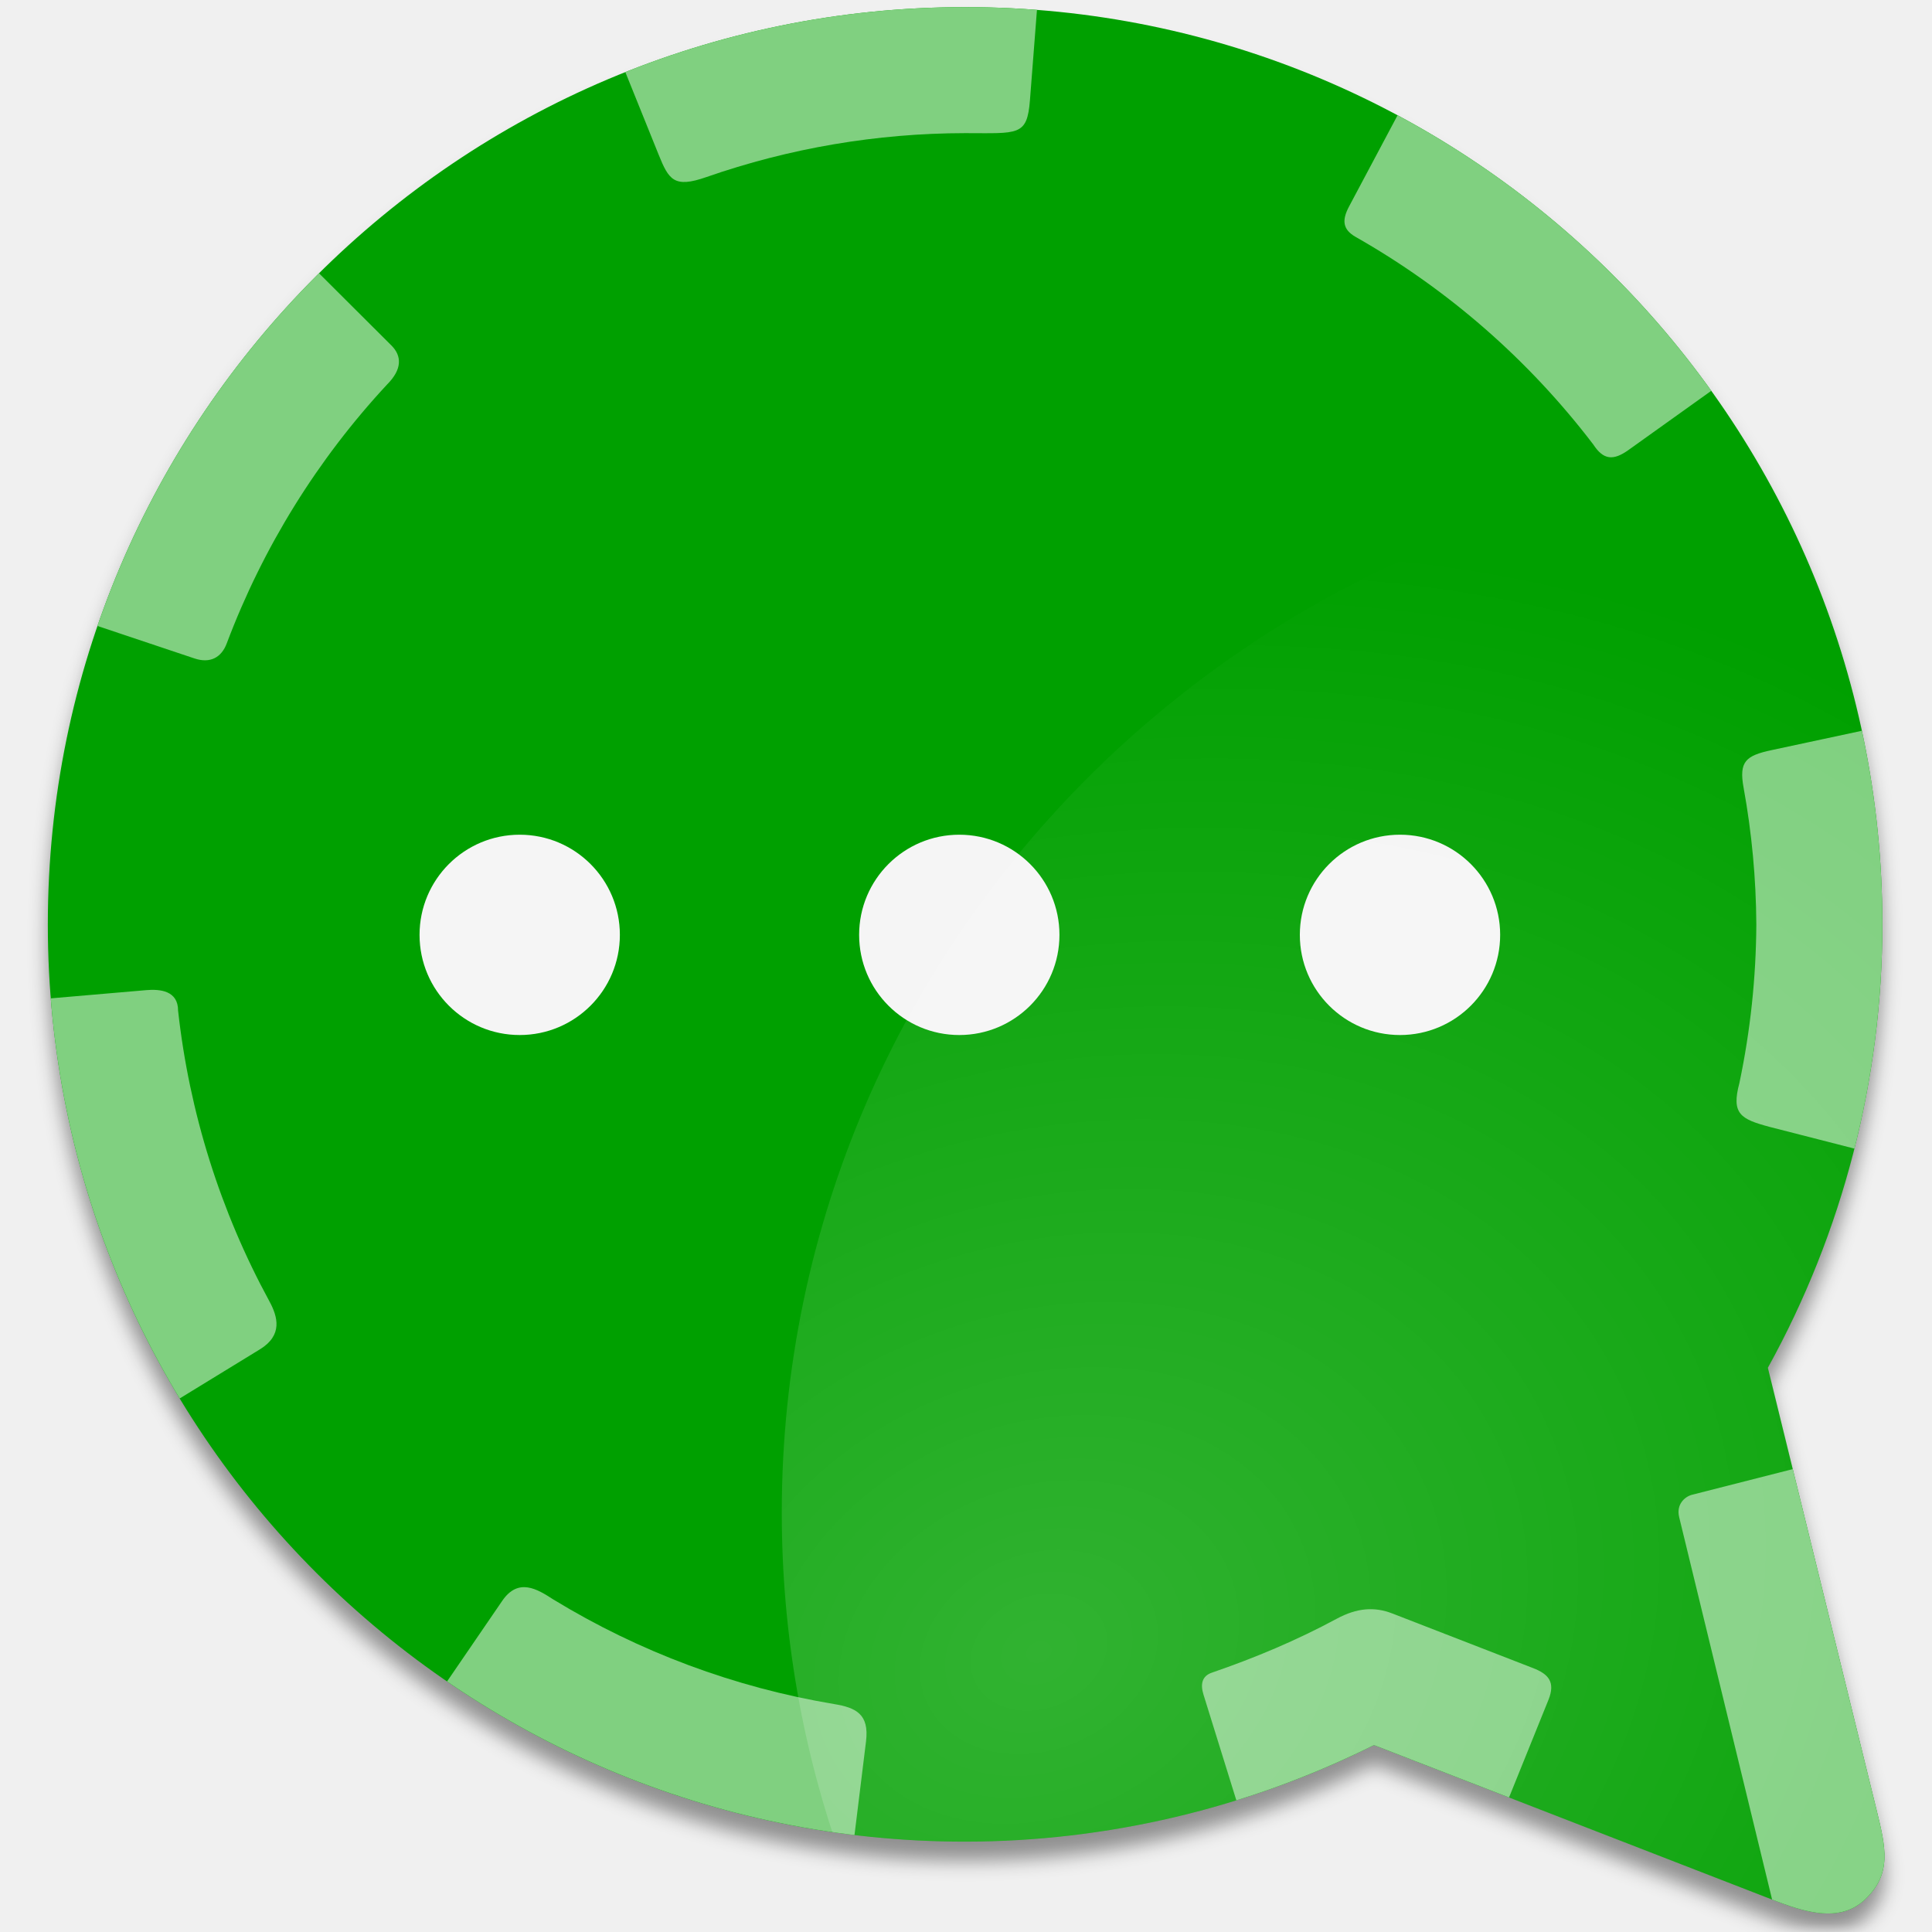
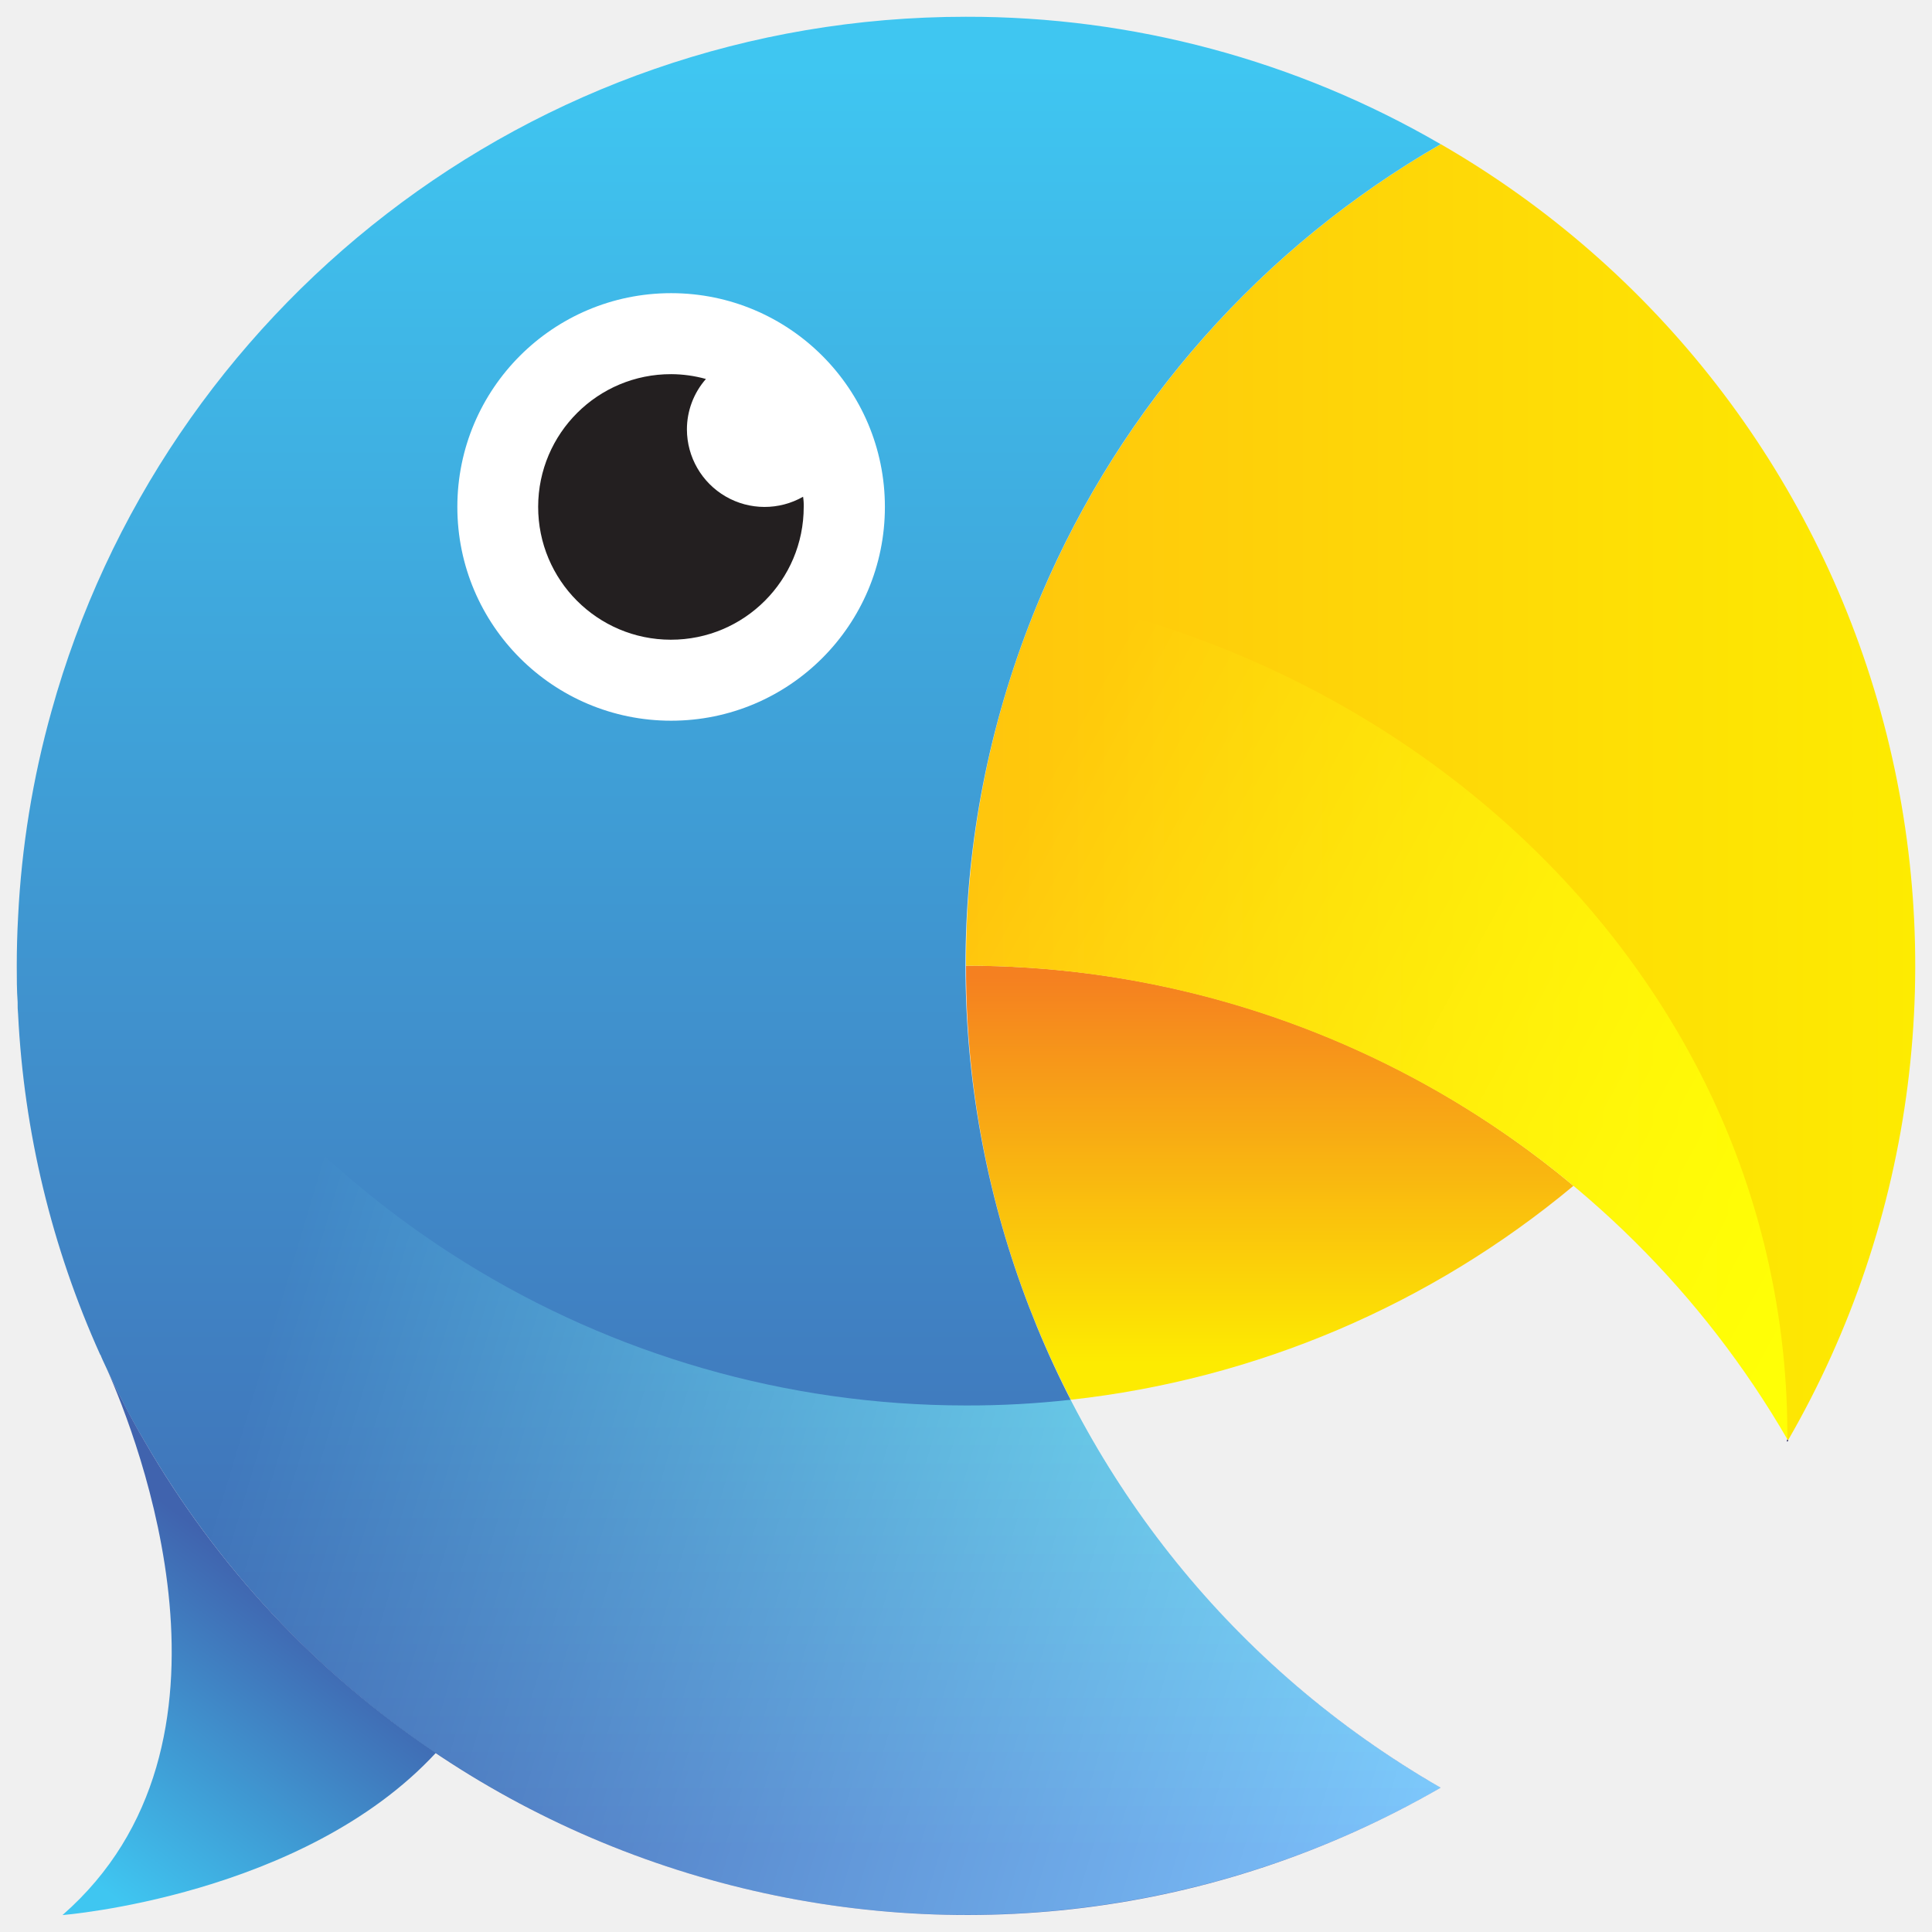
- <svg xmlns="http://www.w3.org/2000/svg" xmlns:ns1="http://www.openswatchbook.org/uri/2009/osb" xmlns:xlink="http://www.w3.org/1999/xlink" width="57mm" height="57mm" viewBox="0 0 201.968 201.968" id="svg4211" version="1.1">
-   <defs id="defs4213">
-     <linearGradient ns1:paint="solid" id="linearGradient5393">
-       <stop id="stop5395" offset="0" style="stop-color:#ffffff;stop-opacity:1;" />
+ <svg xmlns="http://www.w3.org/2000/svg" xmlns:xlink="http://www.w3.org/1999/xlink" id="svg77" width="230.514" height="230.492" version="1.1">
+   <defs id="defs26">
+     <style id="style2">.cls-2{fill:#2d2b70}.cls-8{mix-blend-mode:overlay}</style>
+     <linearGradient id="linear-gradient" x1="566.13" y1="409.16" x2="566.13" y2="493.17" gradientUnits="userSpaceOnUse">
+       <stop offset="0" stop-color="#f58020" id="stop4" />
+       <stop offset="1" stop-color="#fdeb01" id="stop6" />
    </linearGradient>
-     <clipPath id="clipPath4831" clipPathUnits="userSpaceOnUse">
-       <circle style="display:inline;opacity:1;fill:#a00e00;fill-opacity:1;fill-rule:evenodd;stroke:none;stroke-width:4;stroke-linecap:round;stroke-linejoin:round;stroke-miterlimit:4;stroke-dasharray:none;stroke-dashoffset:0;stroke-opacity:1" id="circle4833" cx="883.169" cy="677.196" r="229.81" />
-     </clipPath>
-     <clipPath id="clipPath4859" clipPathUnits="userSpaceOnUse">
-       <circle style="display:inline;opacity:1;fill:#a00e00;fill-opacity:1;fill-rule:evenodd;stroke:none;stroke-width:4;stroke-linecap:round;stroke-linejoin:round;stroke-miterlimit:4;stroke-dasharray:none;stroke-dashoffset:0;stroke-opacity:1" id="circle4861" cx="883.169" cy="677.196" r="229.81" />
-     </clipPath>
-     <clipPath id="clipPath5624" clipPathUnits="userSpaceOnUse">
-       <g style="display:inline" id="g5626" transform="matrix(0.3835576,0,0,0.3835576,-250.6011,-156.1101)">
-         <path id="path5628" d="m 1120.804,772.361 -118.002,103.663 118.579,46.019 c 8.486,3.293 19.652,7.945 27.262,0.714 7.387,-7.019 5.65,-14.138 3.094,-24.541 z" style="display:inline;fill:#4caf50;fill-opacity:1;fill-rule:evenodd;stroke:none;stroke-width:1px;stroke-linecap:butt;stroke-linejoin:miter;stroke-opacity:1" />
-         <circle transform="matrix(1.087857,0,0,1.087857,-57.40199,-79.68648)" clip-path="url(#clipPath4859)" r="229.81" cy="677.196" cx="883.169" id="circle5630" style="display:inline;opacity:1;fill:#4caf50;fill-opacity:1;fill-rule:evenodd;stroke:none;stroke-width:4;stroke-linecap:round;stroke-linejoin:round;stroke-miterlimit:4;stroke-dasharray:none;stroke-dashoffset:0;stroke-opacity:1" />
+     <linearGradient id="linear-gradient-2" x1="499.96" y1="368.93" x2="706.74" y2="368.93" gradientUnits="userSpaceOnUse">
+       <stop offset="0" stop-color="#ffc50d" id="stop9" />
+       <stop offset="1" stop-color="#fdeb01" id="stop11" />
+     </linearGradient>
+     <linearGradient id="linear-gradient-3" x1="448.32" y1="210.56" x2="448.32" y2="599.59" gradientUnits="userSpaceOnUse">
+       <stop offset="0" stop-color="#3fc6f1" id="stop14" />
+       <stop offset="1" stop-color="#4063ae" id="stop16" />
+     </linearGradient>
+     <linearGradient id="linear-gradient-4" x1="692.72" y1="464.03" x2="515.73" y2="367.2" gradientUnits="userSpaceOnUse">
+       <stop offset="0" stop-color="#fff" id="stop19" />
+       <stop offset="1" stop-color="#fff" stop-opacity="0" id="stop21" />
+     </linearGradient>
+     <linearGradient id="linear-gradient-5" x1="300.94" y1="599.45" x2="346.32" y2="539.48" xlink:href="#linear-gradient-3" />
+     <linearGradient id="linear-gradient-6" x1="627.42" y1="554.45" x2="351.38" y2="472.28" xlink:href="#linear-gradient-4" />
+     <linearGradient xlink:href="#linear-gradient-3" id="linearGradient914" gradientUnits="userSpaceOnUse" x1="448.32" y1="210.56" x2="448.32" y2="599.59" />
+     <linearGradient xlink:href="#linear-gradient-4" id="linearGradient916" gradientUnits="userSpaceOnUse" x1="692.72" y1="464.03" x2="515.73" y2="367.2" />
+   </defs>
+   <g style="isolation:isolate" id="g912" transform="matrix(0.54781,0,0,0.54781,-55.56388,2.000294)">
+     <g id="g1866">
+       <path style="fill:#2d2b70" class="cls-2" d="m 679,510.12 c 0,0.09 0,0.09 -0.19,0.19 a 0.91,0.91 0 0 0 0.09,-0.48 0.34,0.34 0 0 1 0.1,0.29 z" transform="translate(-188.17,-200)" id="path46" />
+       <path style="fill:#2d2b70" class="cls-2" d="m 678.89,509.83 a 0.91,0.91 0 0 1 -0.09,0.48 c 0.19,-0.1 0.19,-0.1 0.19,-0.19 a 0.34,0.34 0 0 0 -0.1,-0.29 z" transform="translate(-188.17,-200)" id="path48" />
+       <path style="fill:#2d2b70" class="cls-2" d="m 679,510.12 c 0,0.09 0,0.09 -0.19,0.19 a 0.91,0.91 0 0 0 0.09,-0.48 0.34,0.34 0 0 1 0.1,0.29 z" transform="translate(-188.17,-200)" id="path50" />
+       <path style="fill:#2d2b70" class="cls-2" d="m 679,510.12 c 0,0.09 0,0.09 -0.19,0.19 a 0.91,0.91 0 0 0 0.09,-0.48 0.34,0.34 0 0 1 0.1,0.29 z" transform="translate(-188.17,-200)" id="path52" />
+       <path style="fill:url(#linear-gradient)" d="M 632.3,454.62 A 206.27,206.27 0 0 1 522.84,501.21 205.25,205.25 0 0 1 500,406.68 205.75,205.75 0 0 1 632.3,454.62 Z" transform="translate(-188.17,-200)" id="path54" />
+       <path style="fill:url(#linear-gradient-2)" d="m 699.18,351.28 a 206.32,206.32 0 0 0 -95.78,-123.53 206.49,206.49 0 0 0 -87,98.17 204.39,204.39 0 0 0 -16.4,80.76 207,207 0 0 1 178.89,103.15 0.34,0.34 0 0 1 0.1,0.29 206.7,206.7 0 0 0 20.19,-158.84 z" transform="translate(-188.17,-200)" id="path56" />
+       <path style="fill:url(#linearGradient914)" d="M 603.37,585.71 A 206.76,206.76 0 0 1 321,510.12 c -3,-5.08 -5.65,-10.25 -8.13,-15.6 -0.77,-1.63 -1.25,-2.68 -1.34,-3 l -0.1,-0.1 a 204.93,204.93 0 0 1 -17.89,-74.15 22.26,22.26 0 0 1 -0.1,-2.58 v -0.1 c -0.19,-2.58 -0.19,-5.26 -0.19,-7.94 q 0,-5.31 0.29,-10.62 a 203.13,203.13 0 0 1 7.27,-44.78 C 325,264 405,200 499.94,200 a 204.88,204.88 0 0 1 103.43,27.75 206.47,206.47 0 0 0 -87,98.17 206.57,206.57 0 0 0 87,259.79 z" transform="translate(-188.17,-200)" id="path58" />
+       <circle style="fill:#ffffff" cx="247.6" cy="106.76" r="46.56" id="circle60" />
+       <path style="fill:#231f20" d="m 435.81,277.84 a 28.92,28.92 0 1 0 28.84,28.92 11.83,11.83 0 0 0 -0.14,-2.22 16.92,16.92 0 0 1 -25.3,-14.65 16.66,16.66 0 0 1 4.14,-11 28.76,28.76 0 0 0 -7.54,-1.05 z" transform="translate(-188.17,-200)" id="path62" />
+       <g style="mix-blend-mode:overlay" class="cls-8" id="g66">
+         <path style="fill:url(#linearGradient916)" d="m 678.89,508.68 v 1.15 A 207,207 0 0 0 500,406.68 204.38,204.38 0 0 1 516.45,325.92 c 63,12.35 115.21,50.71 142.38,102.1 a 172.75,172.75 0 0 1 20.06,80.66 z" transform="translate(-188.17,-200)" id="path64" />
      </g>
-     </clipPath>
-     <clipPath clipPathUnits="userSpaceOnUse" id="clipPath10653">
-       <g style="display:inline" id="g10655" transform="matrix(0.3835576,0,0,0.3835576,-250.6011,-156.1102)">
-         <path id="path10657" d="m 1120.804,772.361 -118.002,103.663 118.579,46.019 c 8.486,3.293 19.652,7.945 27.262,0.714 7.387,-7.019 5.65,-14.138 3.094,-24.541 z" style="display:inline;fill:#4caf50;fill-opacity:1;fill-rule:evenodd;stroke:none;stroke-width:1px;stroke-linecap:butt;stroke-linejoin:miter;stroke-opacity:1" />
-         <circle transform="matrix(1.087857,0,0,1.087857,-57.40199,-79.68648)" clip-path="url(#clipPath4859)" r="229.81" cy="677.196" cx="883.169" id="circle10659" style="display:inline;opacity:1;fill:#4caf50;fill-opacity:1;fill-rule:evenodd;stroke:none;stroke-width:4;stroke-linecap:round;stroke-linejoin:round;stroke-miterlimit:4;stroke-dasharray:none;stroke-dashoffset:0;stroke-opacity:1" />
+       <path style="fill:url(#linear-gradient-5)" d="m 303.21,613.45 c 42.58,-37.22 16.36,-103.82 9.67,-118.93 2.48,5.35 5.16,10.52 8.13,15.6 a 205,205 0 0 0 63.53,68 c -28.89,31.22 -81.33,35.33 -81.33,35.33 z" transform="translate(-188.17,-200)" id="path68" />
+       <g style="mix-blend-mode:overlay" class="cls-8" id="g72">
+         <path style="fill:url(#linear-gradient-6)" d="M 603.4,585.71 A 206.72,206.72 0 0 1 293.58,417.3 a 22.26,22.26 0 0 1 -0.1,-2.58 v -0.1 c -0.19,-2.58 -0.19,-5.26 -0.19,-7.94 0,-3.54 0.09,-7.08 0.29,-10.62 a 203.13,203.13 0 0 1 7.27,-44.78 196.79,196.79 0 0 0 13.87,36.26 206.88,206.88 0 0 0 185.28,114.92 200.23,200.23 0 0 0 22.87,-1.25 205.82,205.82 0 0 0 80.53,84.5 z" transform="translate(-188.17,-200)" id="path70" />
      </g>
-     </clipPath>
-     <radialGradient xlink:href="#linearGradient3913" id="radialGradient3883" gradientUnits="userSpaceOnUse" gradientTransform="matrix(0.6866209,-0.3038874,0.2414601,0.5460519,-300.7423,-264.4696)" cx="262.333" cy="945.238" fx="262.333" fy="945.238" r="185.498" />
-     <linearGradient id="linearGradient3913">
-       <stop style="stop-color:#ffffff;stop-opacity:1;" offset="0" id="stop3915" />
-       <stop style="stop-color:#ffffff;stop-opacity:0;" offset="1" id="stop3917" />
-     </linearGradient>
-     <clipPath clipPathUnits="userSpaceOnUse" id="clipPath5315">
-       <g transform="matrix(0.3835576,0,0,0.3835576,-246.6011,-156.1101)" id="g5317" style="display:inline;fill:#00a000;fill-opacity:1">
-         <path style="display:inline;fill:#00a000;fill-opacity:1;fill-rule:evenodd;stroke:none;stroke-width:1px;stroke-linecap:butt;stroke-linejoin:miter;stroke-opacity:1" d="m 1120.804,772.361 -118.002,103.663 118.579,46.019 c 8.486,3.293 19.652,7.945 27.262,0.714 7.387,-7.019 5.65,-14.138 3.094,-24.541 z" id="path5319" />
-         <circle style="display:inline;opacity:1;fill:#00a000;fill-opacity:1;fill-rule:evenodd;stroke:none;stroke-width:4;stroke-linecap:round;stroke-linejoin:round;stroke-miterlimit:4;stroke-dasharray:none;stroke-dashoffset:0;stroke-opacity:1" id="circle5321" cx="883.169" cy="677.196" r="229.81" clip-path="url(#clipPath4859)" transform="matrix(1.087857,0,0,1.087857,-57.40199,-79.68648)" />
-       </g>
-     </clipPath>
-     <clipPath clipPathUnits="userSpaceOnUse" id="clipPath6882">
-       <path id="path6884" d="M 99.889,-2.3837657e-4 A 95.889,95.889 0 0 0 4,95.888 95.889,95.889 0 0 0 99.889,191.779 95.889,95.889 0 0 0 142.594,181.701 l 0.127,0.014 40.793,15.832 c 3.255,1.263 7.536,3.047 10.455,0.273 2.833,-2.692 2.168,-5.422 1.188,-9.412 l -11.348,-46.168 a 95.889,95.889 0 0 1 -0.002,0.002 l 0,-0.008 0.002,0.006 A 95.889,95.889 0 0 0 195.779,95.888 95.889,95.889 0 0 0 99.889,-2.0837657e-4 Z" style="display:inline;opacity:1;fill:#00a000;fill-opacity:1;fill-rule:evenodd;stroke:none;stroke-width:4;stroke-linecap:round;stroke-linejoin:round;stroke-miterlimit:4;stroke-dasharray:none;stroke-dashoffset:0;stroke-opacity:1" />
-     </clipPath>
-     <clipPath clipPathUnits="userSpaceOnUse" id="clipPath6886">
-       <path id="path6888" d="M 99.889,-2.3837657e-4 A 95.889,95.889 0 0 0 4,95.888 95.889,95.889 0 0 0 99.889,191.779 95.889,95.889 0 0 0 142.594,181.701 l 0.127,0.014 40.793,15.832 c 3.255,1.263 7.536,3.047 10.455,0.273 2.833,-2.692 2.168,-5.422 1.188,-9.412 l -11.348,-46.168 a 95.889,95.889 0 0 1 -0.002,0.002 l 0,-0.008 0.002,0.006 A 95.889,95.889 0 0 0 195.779,95.888 95.889,95.889 0 0 0 99.889,-2.0837657e-4 Z" style="display:inline;opacity:1;fill:#00a000;fill-opacity:1;fill-rule:evenodd;stroke:none;stroke-width:4;stroke-linecap:round;stroke-linejoin:round;stroke-miterlimit:4;stroke-dasharray:none;stroke-dashoffset:0;stroke-opacity:1" />
-     </clipPath>
-     <clipPath clipPathUnits="userSpaceOnUse" id="clipPath6890">
-       <path id="path6892" d="M 99.889,-2.3837657e-4 A 95.889,95.889 0 0 0 4,95.888 95.889,95.889 0 0 0 99.889,191.779 95.889,95.889 0 0 0 142.594,181.701 l 0.127,0.014 40.793,15.832 c 3.255,1.263 7.536,3.047 10.455,0.273 2.833,-2.692 2.168,-5.422 1.188,-9.412 l -11.348,-46.168 a 95.889,95.889 0 0 1 -0.002,0.002 l 0,-0.008 0.002,0.006 A 95.889,95.889 0 0 0 195.779,95.888 95.889,95.889 0 0 0 99.889,-2.0837657e-4 Z" style="display:inline;opacity:1;fill:#00a000;fill-opacity:1;fill-rule:evenodd;stroke:none;stroke-width:4;stroke-linecap:round;stroke-linejoin:round;stroke-miterlimit:4;stroke-dasharray:none;stroke-dashoffset:0;stroke-opacity:1" />
-     </clipPath>
-     <clipPath clipPathUnits="userSpaceOnUse" id="clipPath6894">
-       <path id="path6896" d="M 99.889,-2.3837657e-4 A 95.889,95.889 0 0 0 4,95.888 95.889,95.889 0 0 0 99.889,191.779 95.889,95.889 0 0 0 142.594,181.701 l 0.127,0.014 40.793,15.832 c 3.255,1.263 7.536,3.047 10.455,0.273 2.833,-2.692 2.168,-5.422 1.188,-9.412 l -11.348,-46.168 a 95.889,95.889 0 0 1 -0.002,0.002 l 0,-0.008 0.002,0.006 A 95.889,95.889 0 0 0 195.779,95.888 95.889,95.889 0 0 0 99.889,-2.0837657e-4 Z" style="display:inline;opacity:1;fill:#00a000;fill-opacity:1;fill-rule:evenodd;stroke:none;stroke-width:4;stroke-linecap:round;stroke-linejoin:round;stroke-miterlimit:4;stroke-dasharray:none;stroke-dashoffset:0;stroke-opacity:1" />
-     </clipPath>
-     <clipPath clipPathUnits="userSpaceOnUse" id="clipPath6898">
-       <path id="path6900" d="M 99.889,-2.3837657e-4 A 95.889,95.889 0 0 0 4,95.888 95.889,95.889 0 0 0 99.889,191.779 95.889,95.889 0 0 0 142.594,181.701 l 0.127,0.014 40.793,15.832 c 3.255,1.263 7.536,3.047 10.455,0.273 2.833,-2.692 2.168,-5.422 1.188,-9.412 l -11.348,-46.168 a 95.889,95.889 0 0 1 -0.002,0.002 l 0,-0.008 0.002,0.006 A 95.889,95.889 0 0 0 195.779,95.888 95.889,95.889 0 0 0 99.889,-2.0837657e-4 Z" style="display:inline;opacity:1;fill:#00a000;fill-opacity:1;fill-rule:evenodd;stroke:none;stroke-width:4;stroke-linecap:round;stroke-linejoin:round;stroke-miterlimit:4;stroke-dasharray:none;stroke-dashoffset:0;stroke-opacity:1" />
-     </clipPath>
-     <clipPath clipPathUnits="userSpaceOnUse" id="clipPath6902">
-       <path id="path6904" d="M 99.889,-2.3837657e-4 A 95.889,95.889 0 0 0 4,95.888 95.889,95.889 0 0 0 99.889,191.779 95.889,95.889 0 0 0 142.594,181.701 l 0.127,0.014 40.793,15.832 c 3.255,1.263 7.536,3.047 10.455,0.273 2.833,-2.692 2.168,-5.422 1.188,-9.412 l -11.348,-46.168 a 95.889,95.889 0 0 1 -0.002,0.002 l 0,-0.008 0.002,0.006 A 95.889,95.889 0 0 0 195.779,95.888 95.889,95.889 0 0 0 99.889,-2.0837657e-4 Z" style="display:inline;opacity:1;fill:#00a000;fill-opacity:1;fill-rule:evenodd;stroke:none;stroke-width:4;stroke-linecap:round;stroke-linejoin:round;stroke-miterlimit:4;stroke-dasharray:none;stroke-dashoffset:0;stroke-opacity:1" />
-     </clipPath>
-     <clipPath clipPathUnits="userSpaceOnUse" id="clipPath6906">
-       <path id="path6908" d="M 99.889,-2.3837657e-4 A 95.889,95.889 0 0 0 4,95.888 95.889,95.889 0 0 0 99.889,191.779 95.889,95.889 0 0 0 142.594,181.701 l 0.127,0.014 40.793,15.832 c 3.255,1.263 7.536,3.047 10.455,0.273 2.833,-2.692 2.168,-5.422 1.188,-9.412 l -11.348,-46.168 a 95.889,95.889 0 0 1 -0.002,0.002 l 0,-0.008 0.002,0.006 A 95.889,95.889 0 0 0 195.779,95.888 95.889,95.889 0 0 0 99.889,-2.0837657e-4 Z" style="display:inline;opacity:1;fill:#00a000;fill-opacity:1;fill-rule:evenodd;stroke:none;stroke-width:4;stroke-linecap:round;stroke-linejoin:round;stroke-miterlimit:4;stroke-dasharray:none;stroke-dashoffset:0;stroke-opacity:1" />
-     </clipPath>
-     <clipPath clipPathUnits="userSpaceOnUse" id="clipPath6910">
-       <path id="path6912" d="M 99.889,-2.3837657e-4 A 95.889,95.889 0 0 0 4,95.888 95.889,95.889 0 0 0 99.889,191.779 95.889,95.889 0 0 0 142.594,181.701 l 0.127,0.014 40.793,15.832 c 3.255,1.263 7.536,3.047 10.455,0.273 2.833,-2.692 2.168,-5.422 1.188,-9.412 l -11.348,-46.168 a 95.889,95.889 0 0 1 -0.002,0.002 l 0,-0.008 0.002,0.006 A 95.889,95.889 0 0 0 195.779,95.888 95.889,95.889 0 0 0 99.889,-2.0837657e-4 Z" style="display:inline;opacity:1;fill:#00a000;fill-opacity:1;fill-rule:evenodd;stroke:none;stroke-width:4;stroke-linecap:round;stroke-linejoin:round;stroke-miterlimit:4;stroke-dasharray:none;stroke-dashoffset:0;stroke-opacity:1" />
-     </clipPath>
-     <filter style="color-interpolation-filters:sRGB" id="filter5640" x="-0.012" width="1.024" y="-0.012" height="1.024">
-       <feGaussianBlur stdDeviation="0.978" id="feGaussianBlur5642" />
-     </filter>
-     <clipPath clipPathUnits="userSpaceOnUse" id="clipPath5745">
-       <path id="path5747" d="M 99.909,-2.3831968e-4 A 95.889,95.889 0 0 0 4.02,95.888 95.889,95.889 0 0 0 99.909,191.779 95.889,95.889 0 0 0 142.614,181.701 l 0.127,0.014 40.793,15.832 c 3.255,1.263 7.536,3.047 10.455,0.273 2.833,-2.692 2.168,-5.422 1.188,-9.412 L 183.828,142.24 a 95.889,95.889 0 0 1 -0.002,0.002 l 0,-0.008 0.002,0.006 A 95.889,95.889 0 0 0 195.799,95.888 95.889,95.889 0 0 0 99.909,-2.0831968e-4 Z" style="display:inline;opacity:1;fill:#00a000;fill-opacity:1;fill-rule:evenodd;stroke:none;stroke-width:4;stroke-linecap:round;stroke-linejoin:round;stroke-miterlimit:4;stroke-dasharray:none;stroke-dashoffset:0;stroke-opacity:1" />
-     </clipPath>
-   </defs>
-   <g id="layer9" transform="translate(-4,2.681616)" style="display:inline">
-     <path id="path6914" d="M 104.889,0.062 A 95.889,95.889 0 0 0 9,95.951 95.889,95.889 0 0 0 104.889,191.842 95.889,95.889 0 0 0 147.594,181.763 l 0.127,0.014 40.793,15.832 c 3.255,1.263 7.536,3.047 10.455,0.273 2.833,-2.692 2.168,-5.422 1.188,-9.412 l -11.348,-46.168 a 95.889,95.889 0 0 1 -0.002,0.002 l 0,-0.008 0.002,0.006 A 95.889,95.889 0 0 0 200.779,95.951 95.889,95.889 0 0 0 104.889,0.062 Z" style="display:inline;opacity:0.4;fill:#000000;fill-opacity:1;fill-rule:evenodd;stroke:none;stroke-width:4;stroke-linecap:round;stroke-linejoin:round;stroke-miterlimit:4;stroke-dasharray:none;stroke-dashoffset:0;stroke-opacity:1;filter:url(#filter5640)" />
-   </g>
-   <g style="display:inline" id="layer4" transform="translate(-4,2.681635)">
-     <path style="display:inline;opacity:1;fill:#00a000;fill-opacity:1;fill-rule:evenodd;stroke:none;stroke-width:4;stroke-linecap:round;stroke-linejoin:round;stroke-miterlimit:4;stroke-dasharray:none;stroke-dashoffset:0;stroke-opacity:1" d="M 104.889,-1.938 A 95.889,95.889 0 0 0 9,93.951 95.889,95.889 0 0 0 104.889,189.842 95.889,95.889 0 0 0 147.594,179.763 l 0.127,0.014 40.793,15.832 c 3.255,1.263 7.536,3.047 10.455,0.273 2.833,-2.692 2.168,-5.422 1.188,-9.412 L 188.809,140.303 a 95.889,95.889 0 0 1 -0.002,0.002 l 0,-0.008 0.002,0.006 A 95.889,95.889 0 0 0 200.779,93.951 95.889,95.889 0 0 0 104.889,-1.938 Z" id="circle6661" />
-     <text xml:space="preserve" style="font-style:normal;font-weight:normal;font-size:125px;line-height:1000%;font-family:Sans;letter-spacing:-10.89px;word-spacing:5px;fill:#000000;fill-opacity:1;stroke:none;stroke-width:1px;stroke-linecap:butt;stroke-linejoin:miter;stroke-opacity:1" x="85.863" y="-55.272" id="text6634">
-       <tspan id="tspan6636" x="85.863" y="-55.272" />
-     </text>
-   </g>
-   <g id="layer8" style="display:inline" transform="translate(-4,2.681616)">
-     <path style="opacity:1;fill:#80d080;fill-opacity:1;fill-rule:evenodd;stroke:none;stroke-width:1px;stroke-linecap:butt;stroke-linejoin:miter;stroke-opacity:1" clip-path="url(#clipPath6910)" d="m 145.164,11.184 -5.132,9.649 c -0.779,1.465 -0.66,2.414 0.669,3.181 9.667,5.488 18.123,12.874 24.861,21.711 1.055,1.616 2.081,1.713 3.678,0.572 L 178.049,40 C 169.453,27.99 158.199,18.128 145.164,11.184 Z" id="path7364" transform="translate(5,-1.9375)" />
-     <path style="opacity:1;fill:#80d080;fill-opacity:1;fill-rule:evenodd;stroke:none;stroke-width:1px;stroke-linecap:butt;stroke-linejoin:miter;stroke-opacity:1" clip-path="url(#clipPath6906)" d="m 193.805,75.615 -9.627,2.063 c -2.663,0.571 -3.408,1.173 -2.906,3.917 0.858,4.715 1.304,9.497 1.332,14.293 -0.028,5.579 -0.622,11.137 -1.771,16.59 -0.866,3.232 0.137,3.771 3.161,4.581 l 8.986,2.301 c 1.982,-7.668 3.006,-15.553 3.049,-23.473 -0.019,-6.818 -0.764,-13.614 -2.225,-20.273 z" id="path7366" transform="translate(5,-1.9375)" />
-     <path style="opacity:1;fill:#80d080;fill-opacity:1;fill-rule:evenodd;stroke:none;stroke-width:1px;stroke-linecap:butt;stroke-linejoin:miter;stroke-opacity:1" clip-path="url(#clipPath6902)" d="m 14.264,102.765 -10.208,0.879 c 1.209,14.832 5.854,29.178 13.566,41.904 l 8.544,-5.232 c 2.395,-1.467 1.895,-3.378 0.986,-5.045 -5.118,-9.403 -8.359,-19.716 -9.536,-30.366 0,-2.094 -1.882,-2.267 -3.353,-2.141 z" id="path7372" transform="translate(5,-1.9375)" />
-     <path style="opacity:1;fill:#80d080;fill-opacity:1;fill-rule:evenodd;stroke:none;stroke-width:1px;stroke-linecap:butt;stroke-linejoin:miter;stroke-opacity:1" clip-path="url(#clipPath6898)" d="m 51.504,166.602 -5.823,8.509 c 12.711,8.713 27.334,14.234 42.631,16.096 l 1.22,-9.908 c 0.355,-2.883 -1.086,-3.529 -3.332,-3.903 -10.402,-1.737 -20.374,-5.453 -29.374,-10.945 -1.648,-1.067 -3.64,-2.307 -5.322,0.151 z" id="path7370" transform="translate(5,-1.9375)" />
-     <path style="opacity:1;fill:#80d080;fill-opacity:1;fill-rule:evenodd;stroke:none;stroke-width:1px;stroke-linecap:butt;stroke-linejoin:miter;stroke-opacity:1" clip-path="url(#clipPath6894)" d="M 32.209,27.684 C 21.779,38.079 13.884,50.737 9.135,64.676 L 19.336,68.09 c 1.658,0.555 2.833,-0.121 3.374,-1.592 3.778,-10.022 9.471,-19.21 16.759,-27.052 1.561,-1.561 1.567,-2.96 0.448,-4.077 z" id="path7374" transform="translate(5,-1.9375)" />
-     <path style="opacity:1;fill:#80d080;fill-opacity:1;fill-rule:evenodd;stroke:none;stroke-width:1px;stroke-linecap:butt;stroke-linejoin:miter;stroke-opacity:1" clip-path="url(#clipPath6890)" d="M 99.889,-0.25 C 87.701,-0.224 75.63,2.125 64.322,6.672 l 3.53,8.749 c 1.063,2.635 1.617,3.526 4.974,2.352 8.692,-3.031 17.839,-4.589 27.062,-4.599 5.556,0 6.486,0.35 6.781,-3.446 l 0.749,-9.648 C 104.913,-0.129 102.402,-0.239 99.889,-0.25 Z" id="path7376" transform="translate(5,-1.9375)" />
-     <path style="display:inline;fill:#80d080;fill-opacity:1;fill-rule:evenodd;stroke:none;stroke-width:1px;stroke-linecap:butt;stroke-linejoin:miter;stroke-opacity:1" clip-path="url(#clipPath6886)" d="m 138.724,168.484 c -4.176,2.255 -8.56,4.091 -13.05,5.634 -1.004,0.345 -1.207,1.182 -0.868,2.274 l 3.441,11.071 c 4.93,-1.531 9.728,-3.458 14.348,-5.762 l 0.127,0.014 14.029,5.445 4.122,-10.206 c 0.755,-1.869 -0.018,-2.702 -1.595,-3.313 l -14.721,-5.713 c -1.867,-0.724 -3.688,-0.601 -5.832,0.556 z" id="path5005" transform="translate(5,-1.9375)" />
-     <path style="display:inline;fill:#80d080;fill-opacity:1;fill-rule:evenodd;stroke:none;stroke-width:1px;stroke-linecap:butt;stroke-linejoin:miter;stroke-opacity:1" clip-path="url(#clipPath6882)" d="m 186.531,152.805 -10.639,2.709 c -0.789,0.201 -1.674,1.024 -1.355,2.338 l 9.759,40.154 c 8.567,5.975 15.304,3.067 11.016,-9.473 z" id="path5071" transform="translate(5,-1.9375)" />
-   </g>
-   <g style="display:inline" id="layer2" transform="translate(-4,2.681635)">
-     <g style="fill:#f5f5f5;fill-opacity:1" transform="matrix(0.3835576,0,0,0.3835576,-248.1764,-138.8698)" id="g5126">
-       <circle r="27.299" style="opacity:1;fill:#f5f5f5;fill-opacity:1;fill-rule:evenodd;stroke:none" id="path3047-4" cx="799.113" cy="609.863" />
-       <circle r="27.299" style="opacity:1;fill:#f5f5f5;fill-opacity:1;fill-rule:evenodd;stroke:none" id="path3047-1-2" cx="918.92" cy="609.863" />
-       <circle r="27.299" style="opacity:1;fill:#f5f5f5;fill-opacity:1;fill-rule:evenodd;stroke:none" id="path3047-1-8-6" cx="1039.035" cy="609.863" />
    </g>
  </g>
-   <g id="layer1" style="display:inline" transform="translate(-4,2.681616)">
-     <path style="display:inline;opacity:0.192;fill:url(#radialGradient3883);fill-opacity:1;stroke:none" d="m 192.449,47.716 c -61.698,0 -111.704,49.103 -111.704,109.669 0,12.776 2.229,25.041 6.322,36.439 5.069,0.706 10.252,1.069 15.515,1.069 18.805,0 30.914,7.284 47.465,1.269 l 54.002,6.066 c 5.244,2.119 11.634,1.38 10.272,-4.112 l -14.237,-57.567 c 9.151,-16.069 12.275,-34.366 12.275,-53.24 0,-13.726 -2.632,-26.842 -7.425,-38.91 -4.099,-0.447 -8.266,-0.683 -12.486,-0.683 z" id="path3878" clip-path="url(#clipPath5745)" transform="translate(4.980089,-1.9375)" />
-   </g>
</svg>
